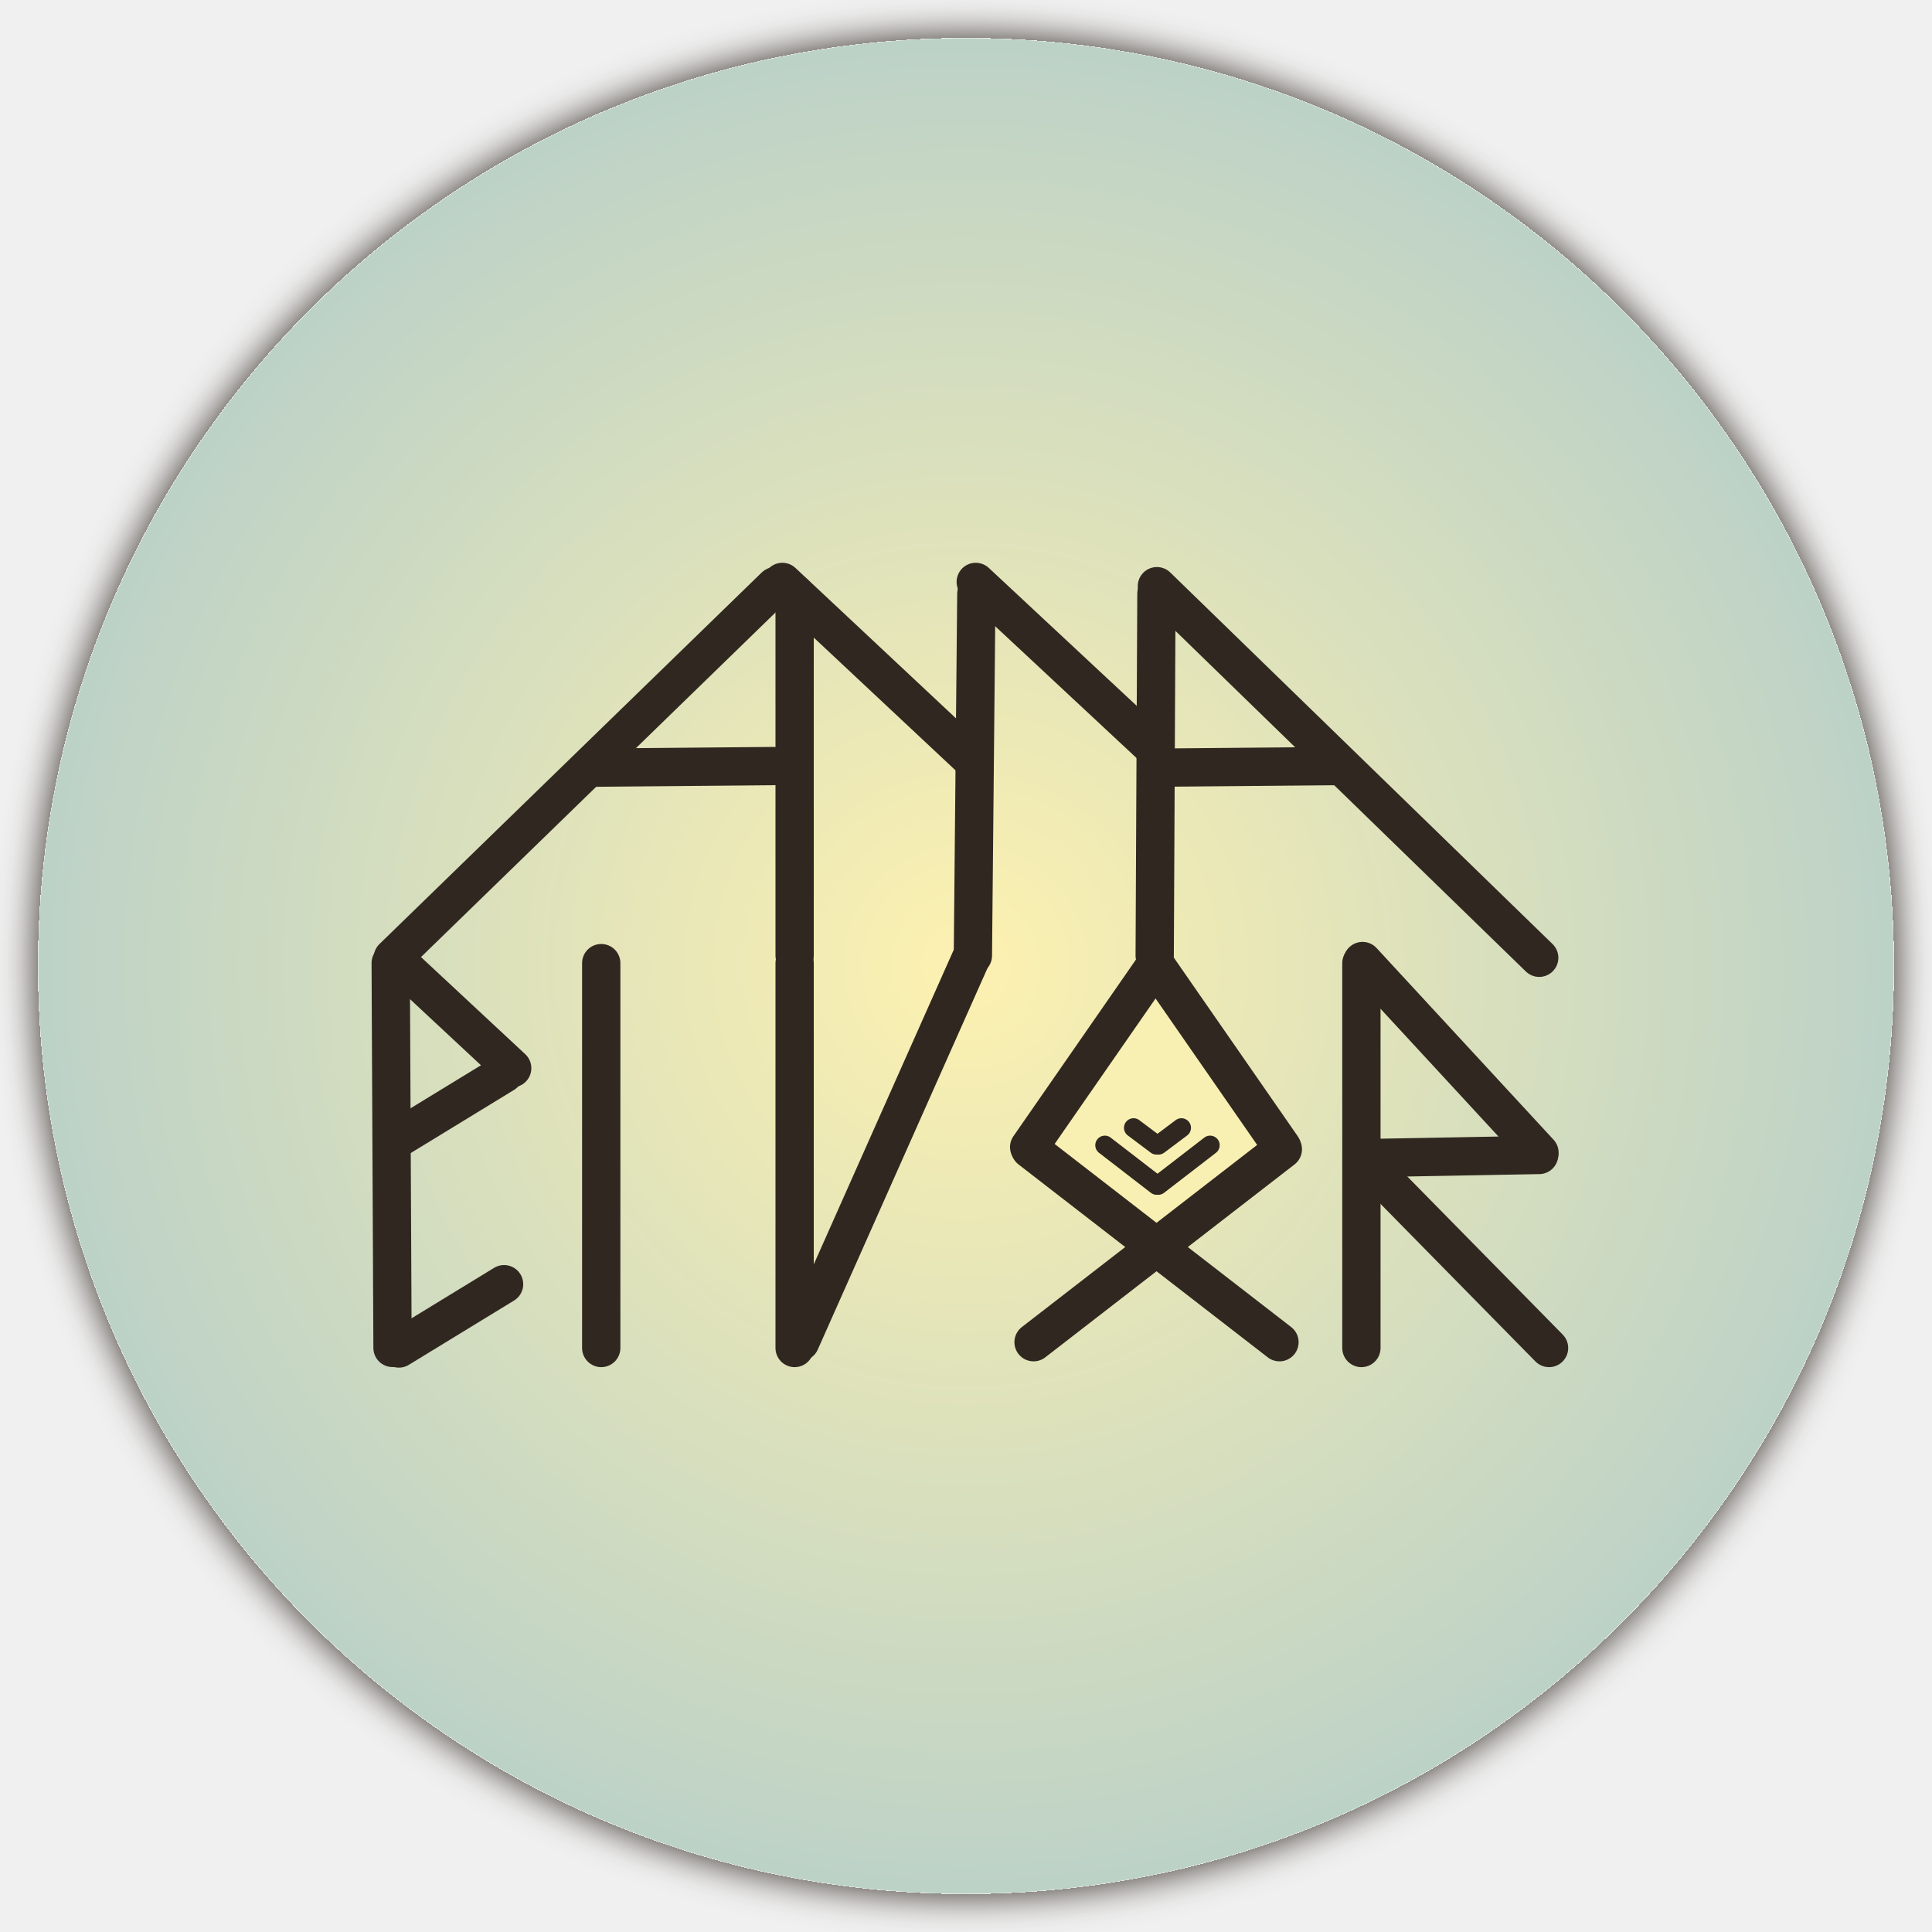
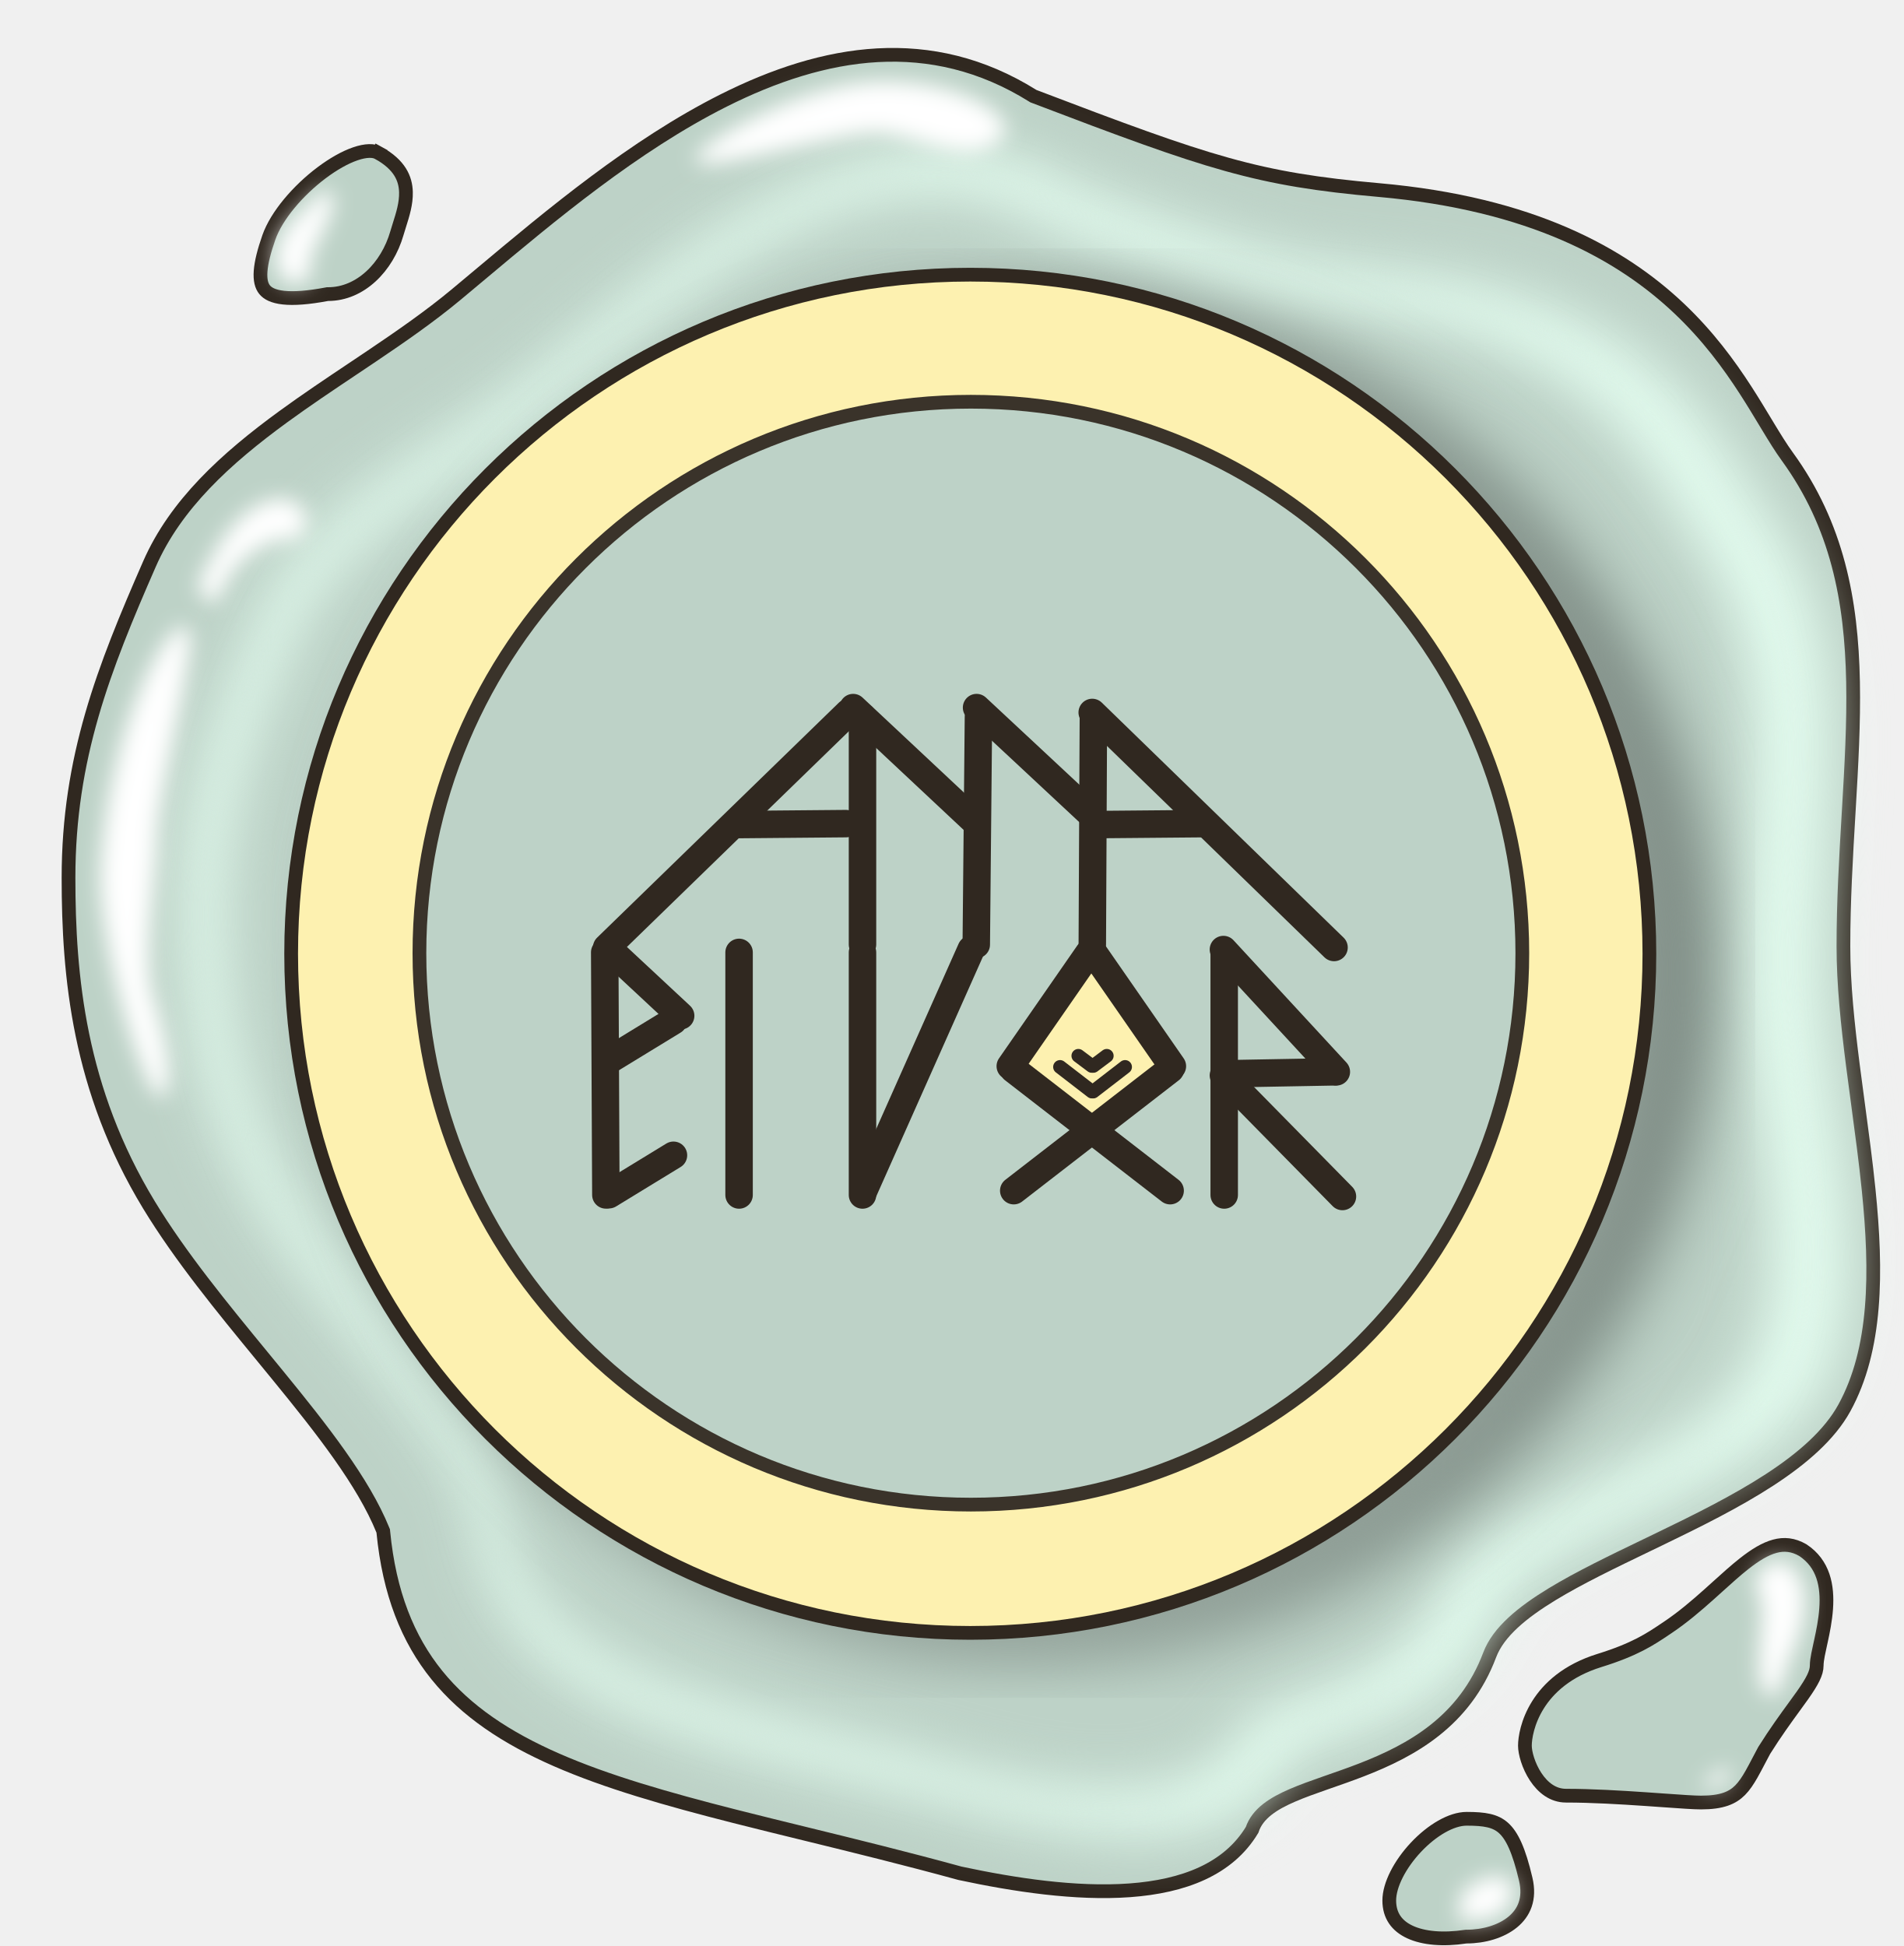
- <svg xmlns="http://www.w3.org/2000/svg" width="1009" height="1009" viewBox="0 0 1009 1009" fill="none">
-   <g filter="url(#filter0_d_213_750)">
-     <circle cx="504.5" cy="504.5" r="484.5" fill="url(#paint0_radial_213_750)" />
+ <svg xmlns="http://www.w3.org/2000/svg" width="1386" height="1417" viewBox="0 0 1386 1417" fill="none">
+   <path d="M752.044 69.757L752.458 70.016L752.914 70.189C881.202 119.109 915.152 130.504 1004.16 138.4C1115.23 148.254 1180.64 184.877 1222.58 224.56C1243.6 244.455 1258.85 265.238 1271.04 284.103C1276.25 292.165 1280.88 299.846 1285.19 306.995C1285.93 308.226 1286.66 309.441 1287.39 310.639C1292.29 318.744 1296.85 326.154 1301.34 332.328C1337.77 382.432 1348.14 437.072 1349.28 496.579C1349.86 526.374 1348.12 557.264 1346.22 589.393L1346 593.15C1344.17 624.061 1342.28 656.08 1342.28 689.029C1342.28 716.488 1345.37 745.933 1349.19 775.872C1350.41 785.39 1351.7 794.946 1352.98 804.512C1355.76 825.148 1358.55 845.828 1360.63 866.277C1366.74 926.248 1366.52 982.392 1342.9 1025.31C1332.22 1044.7 1312.7 1061.84 1288.41 1077.64C1264.18 1093.39 1235.74 1107.48 1207.71 1121.01C1204.83 1122.4 1201.96 1123.78 1199.1 1125.16C1174.19 1137.16 1149.96 1148.82 1130.26 1160.8C1108.52 1174.01 1091 1188.32 1084.72 1205.03C1066.53 1253.38 1027.94 1274.62 991.32 1288.8C983.244 1291.92 975.324 1294.69 967.733 1297.33C966.713 1297.69 965.699 1298.04 964.691 1298.39C956.235 1301.35 948.191 1304.21 941.091 1307.28C927.495 1313.15 915.636 1320.44 911.715 1332.43C894.417 1361.17 861.825 1373.58 822.605 1376.45C783.287 1379.32 738.517 1372.49 699.015 1364.05C659.623 1353.25 622.088 1344.06 586.925 1335.44C568.888 1331.03 551.476 1326.76 534.757 1322.51C485.265 1309.93 441.753 1297.46 405.201 1281.46C368.683 1265.47 339.397 1246.07 318.148 1219.79C296.941 1193.56 283.448 1160.12 279.109 1115.53L279.038 1114.8L278.765 1114.13C264.567 1079.13 234.522 1040.88 202.107 1001.24C198.498 996.821 194.857 992.387 191.2 987.933C161.79 952.115 131.375 915.074 108.521 877.475C57.37 793.323 49.89 710.796 49.89 639.148C49.89 551.745 75.521 486.827 108.829 410.702C127.825 367.289 164.523 333.859 206.331 303.381C222.735 291.423 239.793 280.009 256.792 268.635C261.439 265.526 266.081 262.419 270.705 259.305C292.177 244.845 313.196 230.254 331.909 214.698C337.88 209.734 344.018 204.589 350.311 199.313C400.987 156.833 461.742 105.902 526.903 73.172C599.996 36.458 677.557 23.172 752.044 69.757Z" fill="#BDD2C7" stroke="#302820" stroke-width="10" />
+   <g filter="url(#filter0_f_1_2)">
+     <path d="M1326.15 704.265C1326.15 803.005 1370.81 931.695 1326.15 1012.49C1284.96 1087 1111.07 1120.98 1090.49 1175.45C1055.85 1267.14 943.261 1255.34 932.321 1291.65C898.591 1348.4 805.147 1338.41 732.671 1322.98C514.788 1263.51 361.632 1258.06 345.486 1092.83C320.152 1030.64 237.621 955.744 190.243 878.122C142.865 800.499 136 724.413 136 658.872C136 578.326 159.771 518.508 190.243 449.155C225.97 367.839 327.724 325.102 395.363 269.109C493.764 187.65 644.698 49.693 784.635 136.849C901.781 181.334 932.321 191.514 1013 198.642C1217.86 216.741 1256.09 333.46 1287.86 376.979C1355.98 470.267 1326.15 580.097 1326.15 704.265Z" fill="#E3FCEF" />
  </g>
-   <line x1="404.799" y1="306.141" x2="205.141" y2="500.201" stroke="#302820" stroke-width="20" stroke-linecap="round" />
-   <line x1="10" y1="-10" x2="288.429" y2="-10" transform="matrix(0.717088 0.696983 0.696983 -0.717088 604 292)" stroke="#302820" stroke-width="20" stroke-linecap="round" />
-   <line x1="415" y1="310" x2="415" y2="499" stroke="#302820" stroke-width="20" stroke-linecap="round" />
-   <line x1="310.911" y1="400.912" x2="403.912" y2="400.089" stroke="#302820" stroke-width="20" stroke-linecap="round" />
-   <line x1="604.911" y1="400.912" x2="697.912" y2="400.089" stroke="#302820" stroke-width="20" stroke-linecap="round" />
-   <path d="M540 596.5C561.833 567.333 605.4 508.3 605 505.5L667 600L600 650L540 596.5Z" fill="#F8EFB2" />
-   <path d="M408.588 303.912L508.5 397.5" stroke="#302820" stroke-width="20" stroke-linecap="round" />
-   <path d="M509.588 303.912L603.182 391.182" stroke="#302820" stroke-width="20" stroke-linecap="round" />
-   <path d="M711.588 501.912L804 602" stroke="#302820" stroke-width="20" stroke-linecap="round" />
-   <path d="M711.588 604.912L809 704" stroke="#302820" stroke-width="20" stroke-linecap="round" />
-   <line x1="509.904" y1="310.095" x2="508.095" y2="499.096" stroke="#302820" stroke-width="20" stroke-linecap="round" />
-   <line x1="603.952" y1="310.048" x2="603.048" y2="499.048" stroke="#302820" stroke-width="20" stroke-linecap="round" />
-   <line x1="204.047" y1="502.952" x2="204.999" y2="703.953" stroke="#302820" stroke-width="20" stroke-linecap="round" />
-   <line x1="209.133" y1="503.499" x2="267.498" y2="557.867" stroke="#302820" stroke-width="20" stroke-linecap="round" />
-   <line x1="539.787" y1="700.971" x2="669.971" y2="600.213" stroke="#302820" stroke-width="20" stroke-linecap="round" />
-   <line x1="10" y1="-10" x2="174.621" y2="-10" transform="matrix(-0.790808 -0.612064 -0.612064 0.790808 670 715)" stroke="#302820" stroke-width="20" stroke-linecap="round" />
-   <line x1="537.483" y1="599.084" x2="603.084" y2="504.517" stroke="#302820" stroke-width="20" stroke-linecap="round" />
-   <line x1="10" y1="-10" x2="125.093" y2="-10" transform="matrix(-0.56998 -0.821659 -0.821659 0.56998 667 613)" stroke="#302820" stroke-width="20" stroke-linecap="round" />
-   <line x1="208.318" y1="594.253" x2="263.252" y2="560.682" stroke="#302820" stroke-width="20" stroke-linecap="round" />
-   <line x1="208.318" y1="704.253" x2="263.252" y2="670.682" stroke="#302820" stroke-width="20" stroke-linecap="round" />
-   <line x1="314" y1="503" x2="314" y2="704" stroke="#302820" stroke-width="20" stroke-linecap="round" />
-   <line x1="415" y1="503" x2="415" y2="704" stroke="#302820" stroke-width="20" stroke-linecap="round" />
-   <line x1="711" y1="503" x2="711" y2="704" stroke="#302820" stroke-width="20" stroke-linecap="round" />
-   <line x1="417.929" y1="700.798" x2="506.798" y2="501.071" stroke="#302820" stroke-width="20" stroke-linecap="round" />
-   <line x1="713.817" y1="604.82" x2="803.82" y2="603.183" stroke="#302820" stroke-width="20" stroke-linecap="round" />
-   <line x1="577.013" y1="598.095" x2="604.095" y2="618.987" stroke="#302820" stroke-width="10" stroke-linecap="round" />
-   <line x1="5" y1="-5" x2="39.204" y2="-5" transform="matrix(-0.791782 0.610803 0.610803 0.791782 639 599)" stroke="#302820" stroke-width="10" stroke-linecap="round" />
-   <line x1="592" y1="589" x2="604" y2="598" stroke="#302820" stroke-width="10" stroke-linecap="round" />
-   <line x1="5" y1="-5" x2="20" y2="-5" transform="matrix(-0.8 0.6 0.6 0.8 624 590)" stroke="#302820" stroke-width="10" stroke-linecap="round" />
+   <g filter="url(#filter1_f_1_2)">
+     <path d="M1271.5 705.162C1271.5 798.908 1313.13 921.091 1271.5 997.796C1233.1 1068.54 1070.99 1100.8 1051.81 1152.52C1019.51 1239.57 914.554 1228.37 904.356 1262.85C872.911 1316.72 785.8 1307.24 718.236 1292.58C515.118 1236.13 372.341 1230.95 357.29 1074.08C333.672 1015.03 256.734 943.924 212.567 870.226C168.399 796.529 162 724.291 162 662.064C162 585.592 184.16 528.799 212.567 462.953C245.873 385.75 340.731 345.173 403.786 292.012C495.519 214.673 636.224 83.693 766.678 166.44C875.885 208.676 904.356 218.341 979.569 225.109C1170.54 242.292 1206.18 353.109 1235.8 394.427C1299.3 482.998 1271.5 587.273 1271.5 705.162Z" fill="#BDD2C7" />
+   </g>
+   <path d="M238.927 214.151H238.462L238.005 214.236C224.24 216.817 213.941 217.533 206.446 216.728C198.964 215.924 194.899 213.684 192.678 210.949C190.437 208.189 189.279 203.954 189.761 197.423C190.243 190.897 192.319 182.748 195.76 172.917C201.333 156.994 216.957 138.76 234.105 125.854C242.619 119.446 251.218 114.576 258.749 111.995C266.481 109.345 272.053 109.443 275.422 111.299L277.834 106.919L275.422 111.299C283.442 115.716 288.354 120.488 291.313 125.202C294.26 129.896 295.454 134.824 295.589 139.864C295.812 148.161 293.267 156.198 290.857 163.81C290.206 165.865 289.565 167.889 288.991 169.879C281.882 194.525 262.372 214.151 238.927 214.151Z" fill="#BDD2C7" stroke="#302820" stroke-width="10" />
+   <g filter="url(#filter2_f_1_2)">
+     <path d="M185.466 401.16C157.644 419.823 162.419 442.479 153.009 438.053C136.43 430.255 150.366 413.225 153.153 407.732C185.039 344.872 228.838 360.312 222.089 383.238C216.518 402.159 211.817 383.483 185.466 401.16Z" fill="white" />
+   </g>
+   <g filter="url(#filter3_f_1_2)">
+     <path d="M229.98 179.108C240.917 158.056 245.166 146.745 241.421 141.662C234.823 132.706 228.568 146.847 224.96 149.643C183.678 181.638 204.783 214.156 220.19 205.559C232.905 198.463 219.621 199.047 229.98 179.108Z" fill="white" />
+   </g>
+   <g filter="url(#filter4_f_1_2)">
+     <path d="M114.225 610.043C114.225 634.012 104.249 690.85 110.733 722.774C127.693 776.645 122.601 792.944 119.712 797.595C108.907 814.989 69.831 685.363 73.137 631.33C79.859 521.461 125.595 446.325 136.172 456.909C147.146 460.899 114.225 577.835 114.225 610.043Z" fill="white" />
+   </g>
+   <g filter="url(#filter5_f_1_2)">
+     <path d="M634.118 96.861C602.897 99.274 515.401 125.293 506.921 117.811C498.197 110.113 581.482 58.951 643.096 58.951C702.278 58.951 742.867 85.917 728.887 100.594C705.921 124.706 663.136 94.618 634.118 96.861Z" fill="white" />
+   </g>
+   <path d="M1284.69 1274.46L1284.6 1274.6L1284.52 1274.75C1283.04 1277.49 1281.71 1280.02 1280.47 1282.4C1278.67 1285.83 1277.04 1288.94 1275.37 1291.88C1272.6 1296.74 1270.04 1300.54 1267.1 1303.51C1261.54 1309.12 1253.92 1312.53 1238.54 1312.53C1233.43 1312.53 1223.56 1311.83 1211.06 1310.94C1207.07 1310.65 1202.82 1310.35 1198.36 1310.05C1180.14 1308.8 1158.91 1307.54 1140.27 1307.54C1130.87 1307.54 1123.49 1301.79 1118.2 1293.78C1112.86 1285.68 1110.36 1276.28 1110.36 1271.14C1110.36 1260.14 1117.5 1223.71 1164.7 1209.07C1190.5 1201.08 1201.66 1193.57 1212.7 1186.14C1213.26 1185.76 1213.83 1185.39 1214.39 1185.01C1225.29 1177.7 1235.19 1169.21 1244.33 1161.05C1246.52 1159.09 1248.65 1157.17 1250.74 1155.28C1257.48 1149.18 1263.78 1143.5 1269.94 1138.64C1278.01 1132.29 1285.32 1127.8 1292.31 1125.92C1299.01 1124.11 1305.61 1124.64 1312.72 1128.74C1327.83 1138.74 1330.89 1154.8 1329.7 1171.45C1329.1 1179.77 1327.46 1187.9 1325.9 1195.04C1325.72 1195.87 1325.54 1196.69 1325.36 1197.5C1324.79 1200.12 1324.24 1202.61 1323.81 1204.82C1323.26 1207.67 1322.83 1210.45 1322.83 1212.78C1322.83 1218.21 1319.62 1224.32 1312.52 1234.41C1310.7 1236.99 1308.65 1239.79 1306.43 1242.84C1300.31 1251.25 1292.8 1261.56 1284.69 1274.46Z" fill="#BDD2C7" stroke="#302820" stroke-width="10" />
+   <path d="M1067.95 1410.14H1067.57L1067.2 1410.19C1050.78 1412.68 1036.54 1411.4 1026.66 1406.82C1017.12 1402.39 1011.59 1394.93 1011.59 1383.87C1011.59 1372.5 1019.34 1357.55 1031 1345.12C1042.7 1332.66 1056.8 1324.37 1067.95 1324.37C1081.08 1324.37 1088.83 1325.73 1094.73 1331.01C1100.89 1336.51 1105.99 1347.08 1110.96 1368.39C1114.33 1382.79 1109.65 1392.84 1101.49 1399.55C1093 1406.52 1080.36 1410.14 1067.95 1410.14Z" fill="#BDD2C7" stroke="#302820" stroke-width="10" />
+   <g filter="url(#filter6_f_1_2)">
+     <path d="M1282.69 1181.61C1279.61 1213.91 1279.8 1230.14 1286.29 1233.51C1297.74 1239.44 1298.58 1218.5 1301.43 1212.71C1334.09 1146.5 1295.75 1122.97 1282.08 1143.76C1270.8 1160.92 1285.61 1151.01 1282.69 1181.61Z" fill="white" />
+   </g>
+   <g filter="url(#filter7_f_1_2)">
+     <path d="M1249.87 1291.69C1243.55 1295.03 1240.49 1297.22 1240.26 1299.59C1239.85 1303.75 1243.87 1301.24 1245.15 1301.32C1259.76 1302.26 1261.81 1287.83 1257.01 1286.53C1253.05 1285.45 1255.86 1288.53 1249.87 1291.69Z" fill="white" />
+   </g>
+   <g filter="url(#filter8_f_1_2)">
+     <path d="M1072.84 1371.43C1059.77 1378.33 1063.19 1389.76 1062.72 1394.65C1061.88 1403.26 1070.2 1398.07 1072.84 1398.24C1103.03 1400.19 1107.27 1370.37 1097.35 1367.67C1089.16 1365.44 1085.21 1364.89 1072.84 1371.43Z" fill="white" />
+   </g>
+   <g filter="url(#filter9_df_1_2)">
+     <circle cx="725.42" cy="708.583" r="487.575" transform="rotate(-175.488 725.42 708.583)" fill="#94A39B" />
+   </g>
+   <circle cx="706.5" cy="694.5" r="494.5" fill="#FDF1B0" stroke="#302820" stroke-width="10" />
+   <circle cx="706.937" cy="694.064" r="401.536" fill="#BDD2C7" stroke="#3A332A" stroke-width="10" />
+   <line x1="617.823" y1="518.784" x2="441.748" y2="689.922" stroke="#302820" stroke-width="20" stroke-linecap="round" />
+   <line x1="10" y1="-10" x2="255.542" y2="-10" transform="matrix(0.717088 0.696983 0.696983 -0.717088 795.094 504.643)" stroke="#302820" stroke-width="20" stroke-linecap="round" />
+   <line x1="628.024" y1="521.762" x2="628.024" y2="687.73" stroke="#302820" stroke-width="20" stroke-linecap="round" />
+   <line x1="535.397" y1="600.441" x2="615.945" y2="599.729" stroke="#302820" stroke-width="20" stroke-linecap="round" />
+   <line x1="796.997" y1="600.441" x2="877.545" y2="599.729" stroke="#302820" stroke-width="20" stroke-linecap="round" />
+   <path d="M738.146 775.587C757.574 749.634 796.339 697.107 795.983 694.615L851.151 778.701L791.534 823.191L738.146 775.587Z" fill="#FDF1B0" />
+   <path d="M621.217 515.243L710.118 598.517" stroke="#302820" stroke-width="20" stroke-linecap="round" />
+   <path d="M711.086 515.243L794.366 592.896" stroke="#302820" stroke-width="20" stroke-linecap="round" />
+   <path d="M890.825 691.423L973.054 780.481" stroke="#302820" stroke-width="20" stroke-linecap="round" />
+   <path d="M890.826 783.072L977.503 871.24" stroke="#302820" stroke-width="20" stroke-linecap="round" />
+   <line x1="712.459" y1="521.857" x2="710.87" y2="687.826" stroke="#302820" stroke-width="20" stroke-linecap="round" />
+   <line x1="796.149" y1="521.81" x2="795.354" y2="687.778" stroke="#302820" stroke-width="20" stroke-linecap="round" />
+   <line x1="440.324" y1="693.445" x2="441.161" y2="870.091" stroke="#302820" stroke-width="20" stroke-linecap="round" />
+   <line x1="445.299" y1="692.779" x2="495.62" y2="739.654" stroke="#302820" stroke-width="20" stroke-linecap="round" />
+   <line x1="738.155" y1="866.999" x2="852.249" y2="778.693" stroke="#302820" stroke-width="20" stroke-linecap="round" />
+   <line x1="10" y1="-10" x2="154.276" y2="-10" transform="matrix(-0.790808 -0.612064 -0.612064 0.790808 853.82 881.028)" stroke="#302820" stroke-width="20" stroke-linecap="round" />
+   <line x1="735.63" y1="776.352" x2="792.745" y2="694.018" stroke="#302820" stroke-width="20" stroke-linecap="round" />
+   <line x1="10" y1="-10" x2="110.205" y2="-10" transform="matrix(-0.56998 -0.821659 -0.821659 0.56998 851.151 790.269)" stroke="#302820" stroke-width="20" stroke-linecap="round" />
+   <line x1="443.382" y1="772.072" x2="490.382" y2="743.35" stroke="#302820" stroke-width="20" stroke-linecap="round" />
+   <line x1="443.382" y1="869.95" x2="490.382" y2="841.228" stroke="#302820" stroke-width="20" stroke-linecap="round" />
+   <line x1="538.155" y1="693.493" x2="538.155" y2="870.138" stroke="#302820" stroke-width="20" stroke-linecap="round" />
+   <line x1="628.024" y1="693.493" x2="628.024" y2="870.138" stroke="#302820" stroke-width="20" stroke-linecap="round" />
+   <line x1="891.404" y1="693.493" x2="891.404" y2="870.138" stroke="#302820" stroke-width="20" stroke-linecap="round" />
+   <line x1="628.97" y1="866.937" x2="707.15" y2="691.233" stroke="#302820" stroke-width="20" stroke-linecap="round" />
+   <line x1="893.89" y1="781.868" x2="971.771" y2="780.452" stroke="#302820" stroke-width="20" stroke-linecap="round" />
+   <line x1="771.854" y1="776.907" x2="795.079" y2="794.823" stroke="#302820" stroke-width="10" stroke-linecap="round" />
+   <line x1="5" y1="-5" x2="34.333" y2="-5" transform="matrix(-0.791782 0.610803 0.610803 0.791782 826.237 777.811)" stroke="#302820" stroke-width="10" stroke-linecap="round" />
+   <line x1="785.188" y1="768.803" x2="794.983" y2="776.15" stroke="#302820" stroke-width="10" stroke-linecap="round" />
+   <line x1="5" y1="-5" x2="17.245" y2="-5" transform="matrix(-0.8 0.6 0.6 0.8 812.89 769.803)" stroke="#302820" stroke-width="10" stroke-linecap="round" />
  <defs>
-     <filter id="filter0_d_213_750" x="0" y="0" width="1009" height="1009" filterUnits="userSpaceOnUse" color-interpolation-filters="sRGB">
+     <filter id="filter0_f_1_2" x="96" y="69" width="1290" height="1306" filterUnits="userSpaceOnUse" color-interpolation-filters="sRGB">
+       <feFlood flood-opacity="0" result="BackgroundImageFix" />
+       <feBlend mode="normal" in="SourceGraphic" in2="BackgroundImageFix" result="shape" />
+       <feGaussianBlur stdDeviation="20" result="effect1_foregroundBlur_1_2" />
+     </filter>
+     <filter id="filter1_f_1_2" x="122" y="100" width="1208" height="1244" filterUnits="userSpaceOnUse" color-interpolation-filters="sRGB">
+       <feFlood flood-opacity="0" result="BackgroundImageFix" />
+       <feBlend mode="normal" in="SourceGraphic" in2="BackgroundImageFix" result="shape" />
+       <feGaussianBlur stdDeviation="20" result="effect1_foregroundBlur_1_2" />
+     </filter>
+     <filter id="filter2_f_1_2" x="130.024" y="348.225" width="107.761" height="105.389" filterUnits="userSpaceOnUse" color-interpolation-filters="sRGB">
+       <feFlood flood-opacity="0" result="BackgroundImageFix" />
+       <feBlend mode="normal" in="SourceGraphic" in2="BackgroundImageFix" result="shape" />
+       <feGaussianBlur stdDeviation="7.5" result="effect1_foregroundBlur_1_2" />
+     </filter>
+     <filter id="filter3_f_1_2" x="185.898" y="123.728" width="71.856" height="98.231" filterUnits="userSpaceOnUse" color-interpolation-filters="sRGB">
+       <feFlood flood-opacity="0" result="BackgroundImageFix" />
+       <feBlend mode="normal" in="SourceGraphic" in2="BackgroundImageFix" result="shape" />
+       <feGaussianBlur stdDeviation="7.5" result="effect1_foregroundBlur_1_2" />
+     </filter>
+     <filter id="filter4_f_1_2" x="57.939" y="440.917" width="95.473" height="373.272" filterUnits="userSpaceOnUse" color-interpolation-filters="sRGB">
+       <feFlood flood-opacity="0" result="BackgroundImageFix" />
+       <feBlend mode="normal" in="SourceGraphic" in2="BackgroundImageFix" result="shape" />
+       <feGaussianBlur stdDeviation="7.5" result="effect1_foregroundBlur_1_2" />
+     </filter>
+     <filter id="filter5_f_1_2" x="491.288" y="43.951" width="255.366" height="90.206" filterUnits="userSpaceOnUse" color-interpolation-filters="sRGB">
+       <feFlood flood-opacity="0" result="BackgroundImageFix" />
+       <feBlend mode="normal" in="SourceGraphic" in2="BackgroundImageFix" result="shape" />
+       <feGaussianBlur stdDeviation="7.5" result="effect1_foregroundBlur_1_2" />
+     </filter>
+     <filter id="filter6_f_1_2" x="1262.78" y="1121.43" width="66.485" height="128.128" filterUnits="userSpaceOnUse" color-interpolation-filters="sRGB">
+       <feFlood flood-opacity="0" result="BackgroundImageFix" />
+       <feBlend mode="normal" in="SourceGraphic" in2="BackgroundImageFix" result="shape" />
+       <feGaussianBlur stdDeviation="7.5" result="effect1_foregroundBlur_1_2" />
+     </filter>
+     <filter id="filter7_f_1_2" x="1225.23" y="1271.31" width="49.105" height="45.689" filterUnits="userSpaceOnUse" color-interpolation-filters="sRGB">
+       <feFlood flood-opacity="0" result="BackgroundImageFix" />
+       <feBlend mode="normal" in="SourceGraphic" in2="BackgroundImageFix" result="shape" />
+       <feGaussianBlur stdDeviation="7.5" result="effect1_foregroundBlur_1_2" />
+     </filter>
+     <filter id="filter8_f_1_2" x="1047.64" y="1351.15" width="69.494" height="63.489" filterUnits="userSpaceOnUse" color-interpolation-filters="sRGB">
+       <feFlood flood-opacity="0" result="BackgroundImageFix" />
+       <feBlend mode="normal" in="SourceGraphic" in2="BackgroundImageFix" result="shape" />
+       <feGaussianBlur stdDeviation="7.5" result="effect1_foregroundBlur_1_2" />
+     </filter>
+     <filter id="filter9_df_1_2" x="197.82" y="180.983" width="1080.2" height="1055.2" filterUnits="userSpaceOnUse" color-interpolation-filters="sRGB">
      <feFlood flood-opacity="0" result="BackgroundImageFix" />
      <feColorMatrix in="SourceAlpha" type="matrix" values="0 0 0 0 0 0 0 0 0 0 0 0 0 0 0 0 0 0 127 0" result="hardAlpha" />
-       <feOffset />
-       <feGaussianBlur stdDeviation="10" />
+       <feOffset dx="25" />
+       <feGaussianBlur stdDeviation="20" />
      <feComposite in2="hardAlpha" operator="out" />
-       <feColorMatrix type="matrix" values="0 0 0 0 0.188 0 0 0 0 0.157 0 0 0 0 0.125 0 0 0 1 0" />
-       <feBlend mode="normal" in2="BackgroundImageFix" result="effect1_dropShadow_213_750" />
-       <feBlend mode="normal" in="SourceGraphic" in2="effect1_dropShadow_213_750" result="shape" />
+       <feColorMatrix type="matrix" values="0 0 0 0 0.333 0 0 0 0 0.371 0 0 0 0 0.351 0 0 0 1 0" />
+       <feBlend mode="normal" in2="BackgroundImageFix" result="effect1_dropShadow_1_2" />
+       <feBlend mode="normal" in="SourceGraphic" in2="effect1_dropShadow_1_2" result="shape" />
+       <feGaussianBlur stdDeviation="20" result="effect2_foregroundBlur_1_2" />
    </filter>
-     <radialGradient id="paint0_radial_213_750" cx="0" cy="0" r="1" gradientUnits="userSpaceOnUse" gradientTransform="translate(504.5 504.5) rotate(90) scale(484.5)">
-       <stop stop-color="#FDF1B0" />
-       <stop offset="1" stop-color="#BDD2C7" />
-     </radialGradient>
  </defs>
</svg>
